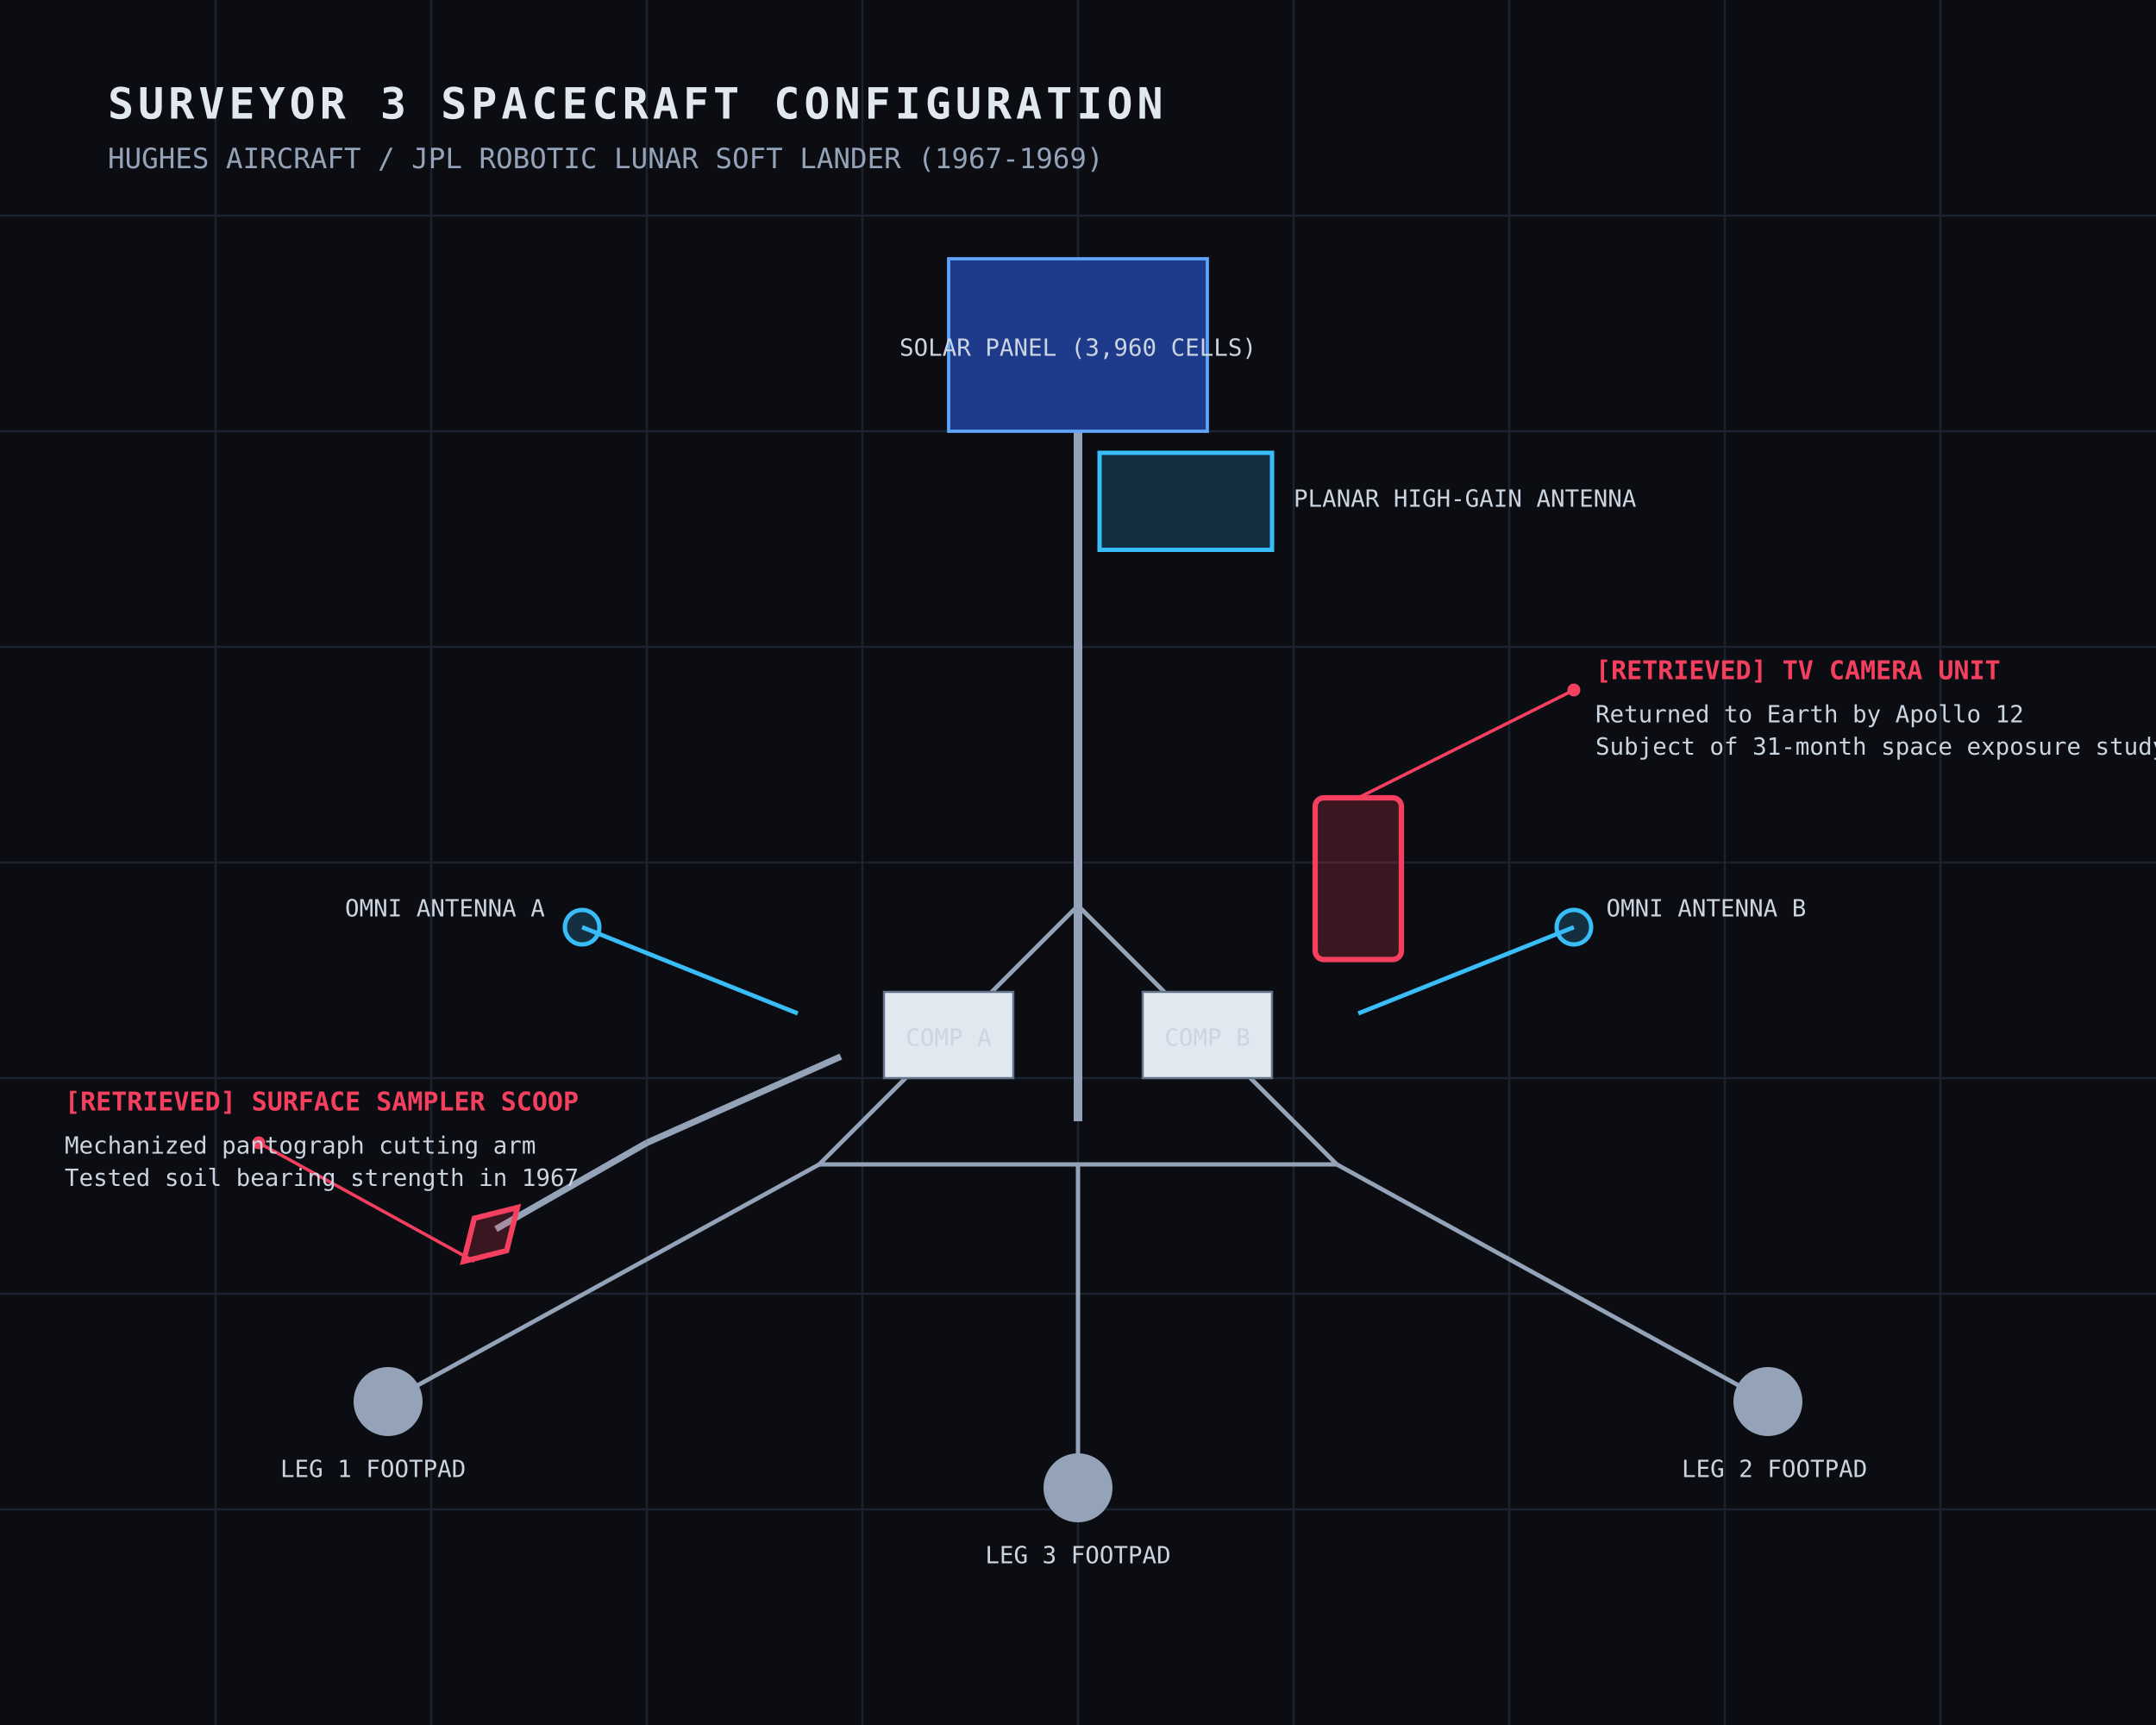
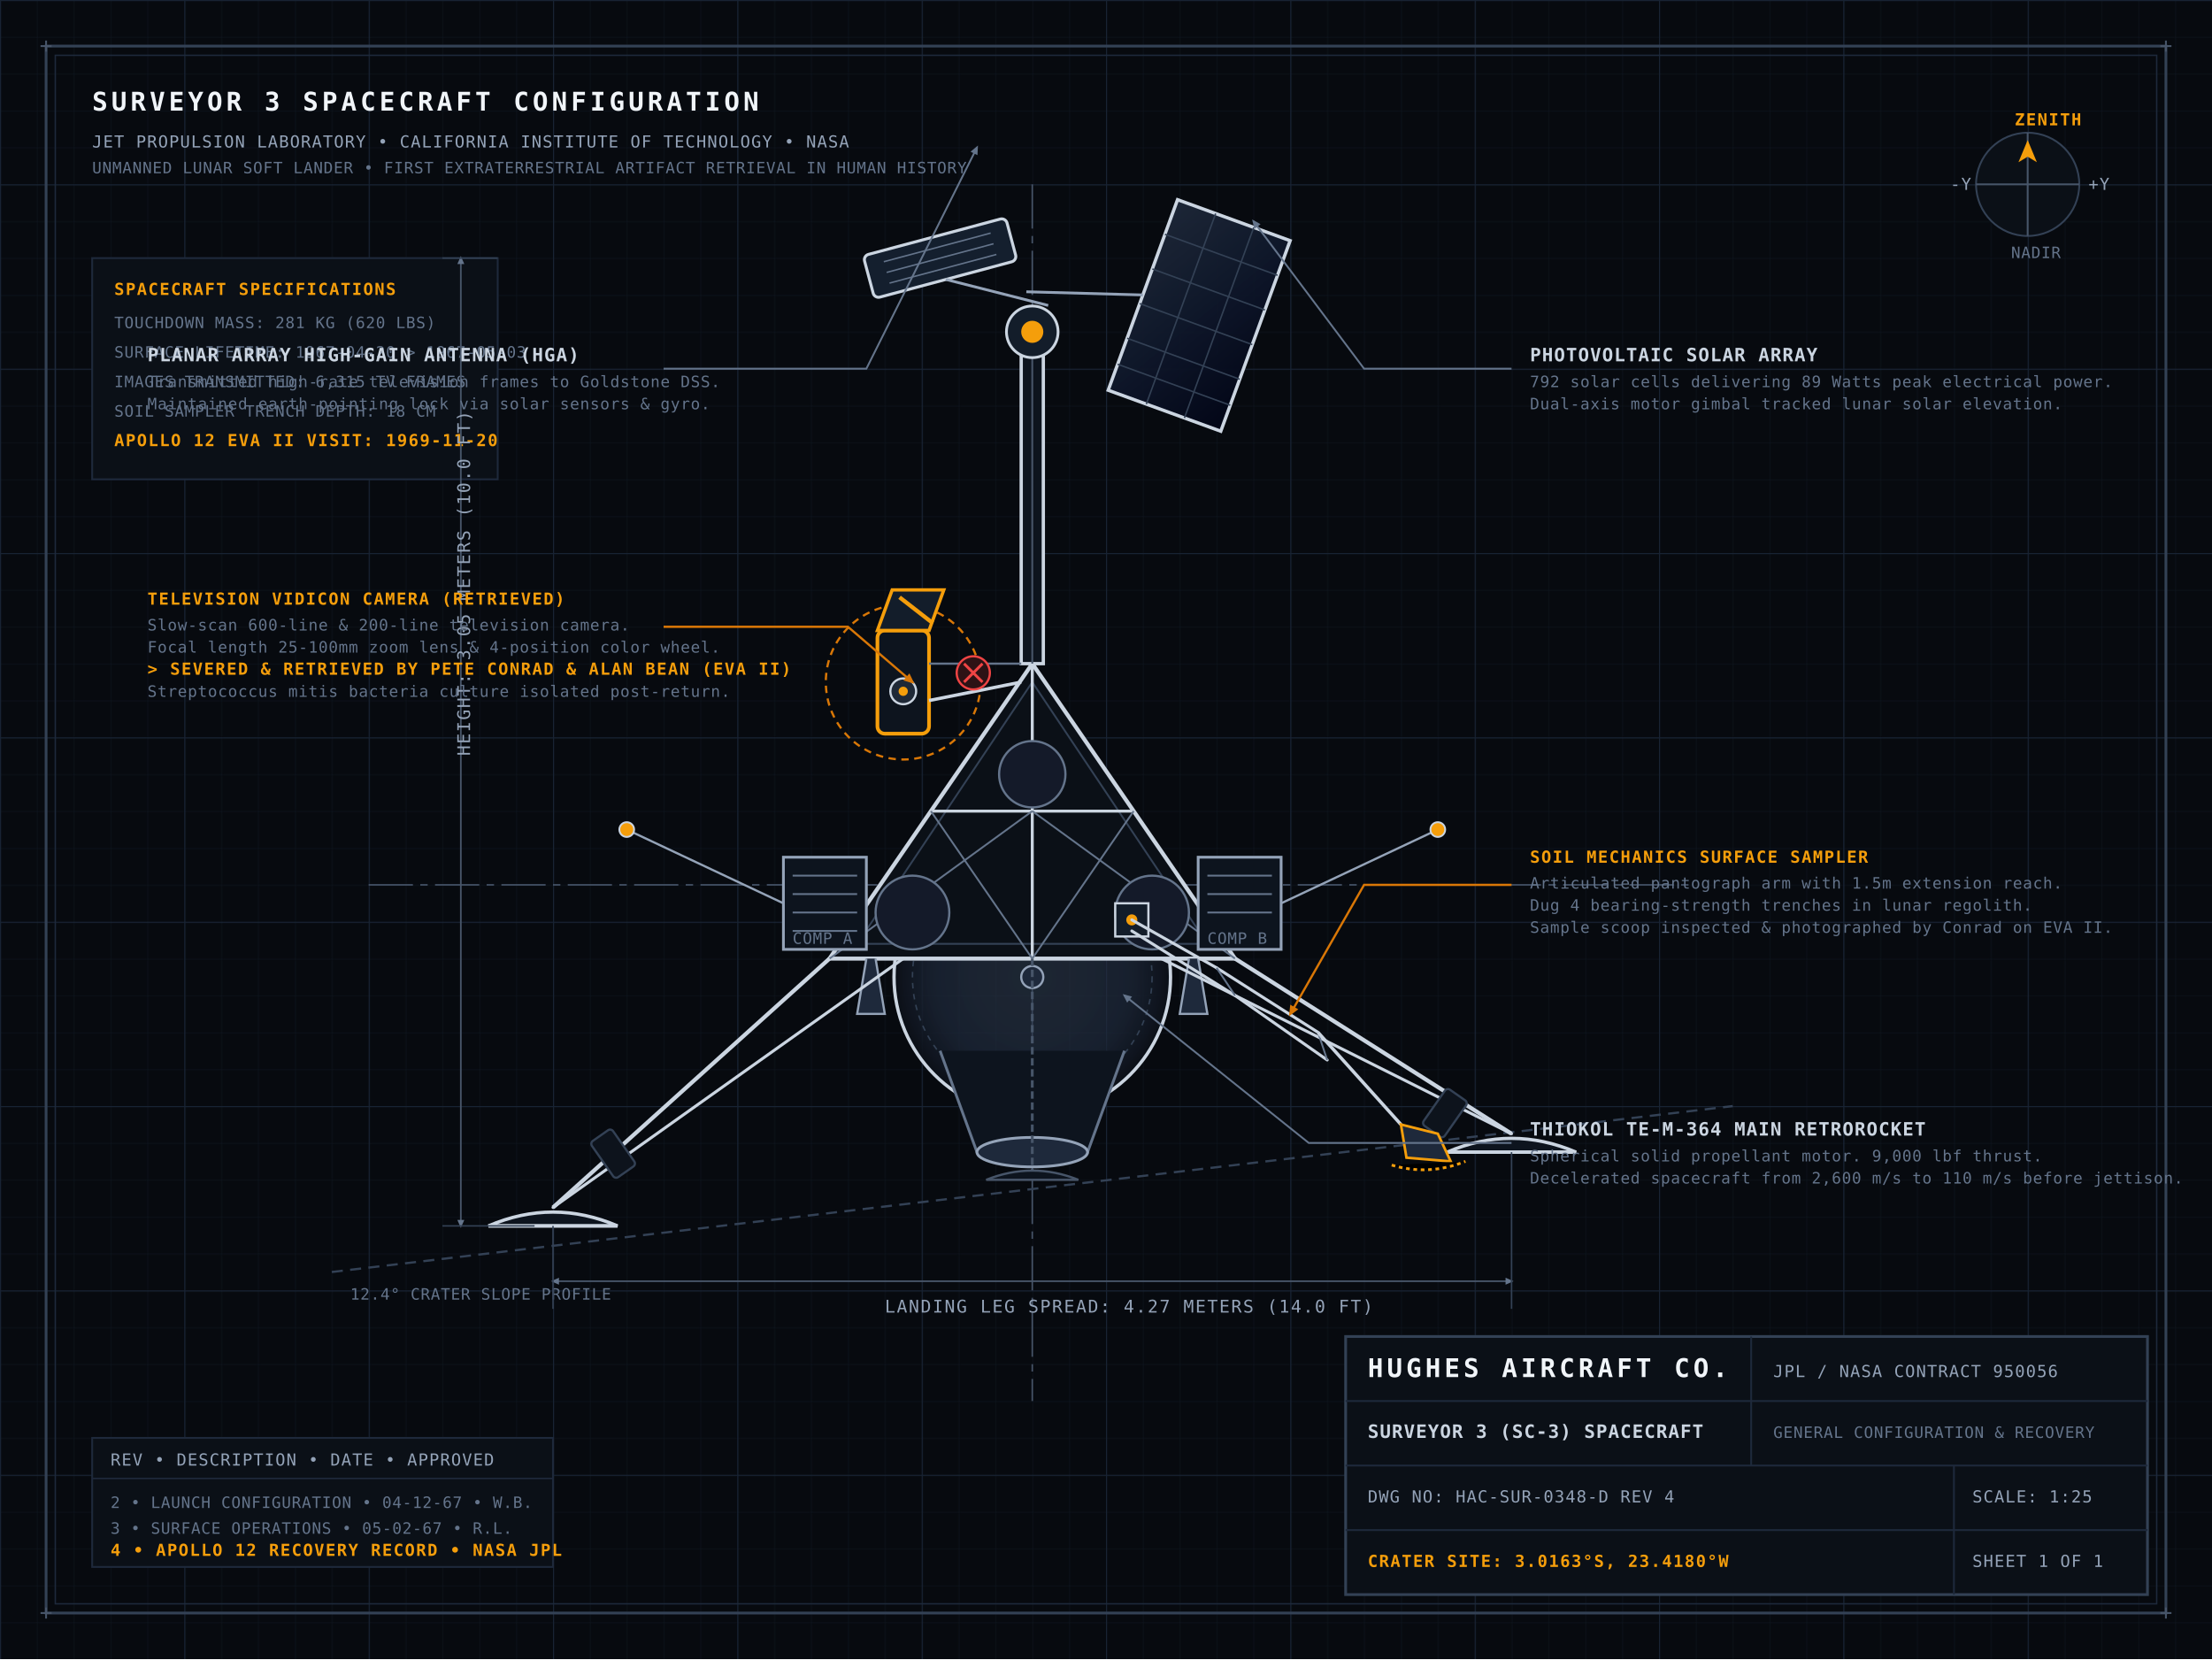
- <svg xmlns="http://www.w3.org/2000/svg" viewBox="0 0 1000 800" width="100%" height="100%">
+ <svg xmlns="http://www.w3.org/2000/svg" viewBox="0 0 1200 900" width="100%" height="100%">
  <defs>
+     <pattern id="minorGridSurv" width="20" height="20" patternUnits="userSpaceOnUse">
+       <path d="M 20 0 L 0 0 0 20" fill="none" stroke="#101722" stroke-width="0.5" />
+     </pattern>
+     <pattern id="majorGridSurv" width="100" height="100" patternUnits="userSpaceOnUse">
+       <rect width="100" height="100" fill="url(#minorGridSurv)" />
+       <path d="M 100 0 L 0 0 0 100" fill="none" stroke="#182333" stroke-width="1.2" />
+     </pattern>
+     <linearGradient id="solarPanelGrad" x1="0%" y1="0%" x2="100%" y2="100%">
+       <stop offset="0%" stop-color="#1e293b" stop-opacity="0.9" />
+       <stop offset="50%" stop-color="#0f172a" stop-opacity="0.95" />
+       <stop offset="100%" stop-color="#020617" stop-opacity="1" />
+     </linearGradient>
+     <radialGradient id="retroMotorGlow" cx="50%" cy="50%" r="50%">
+       <stop offset="0%" stop-color="#334155" stop-opacity="0.5" />
+       <stop offset="70%" stop-color="#1e293b" stop-opacity="0.7" />
+       <stop offset="100%" stop-color="#0b0f17" stop-opacity="0.95" />
+     </radialGradient>
+     <marker id="arrowSurv" viewBox="0 0 10 10" refX="6" refY="5" markerWidth="6" markerHeight="6" orient="auto-start-reverse">
+       <path d="M 0 1.5 L 8 5 L 0 8.5 z" fill="#64748b" />
+     </marker>
+     <marker id="arrowAmberSurv" viewBox="0 0 10 10" refX="6" refY="5" markerWidth="6" markerHeight="6" orient="auto-start-reverse">
+       <path d="M 0 1.5 L 8 5 L 0 8.5 z" fill="#d97706" />
+     </marker>
    <style>
-       .bg { fill: #0b0d12; }
-       .grid { stroke: #1b2230; stroke-width: 1; }
-       .title { fill: #e2e8f0; font-family: monospace; font-size: 20px; font-weight: bold; letter-spacing: 2px; }
-       .subtitle { fill: #94a3b8; font-family: monospace; font-size: 13px; }
-       .frame { stroke: #94a3b8; stroke-width: 2; fill: none; }
-       .antenna { stroke: #38bdf8; stroke-width: 2; fill: rgba(56, 189, 248, 0.2); }
-       .solar { fill: #1e3a8a; stroke: #60a5fa; stroke-width: 1.5; }
-       .retrieved { stroke: #f43f5e; stroke-width: 2.5; fill: rgba(244, 63, 94, 0.2); }
-       .label { fill: #cbd5e1; font-family: monospace; font-size: 11px; }
-       .highlight { fill: #f43f5e; font-family: monospace; font-size: 12px; font-weight: bold; }
+       .bg { fill: #070a0f; }
+       .border-line { stroke: #334155; stroke-width: 1.5; fill: none; }
+       .blueprint-primary { stroke: #94a3b8; stroke-width: 1.4; fill: none; }
+       .blueprint-heavy { stroke: #cbd5e1; stroke-width: 2.2; fill: none; }
+       .tubular-frame { stroke: #cbd5e1; stroke-width: 1.6; stroke-linecap: round; fill: none; }
+       .secondary-frame { stroke: #64748b; stroke-width: 1.0; fill: none; }
+       .centerline { stroke: #475569; stroke-width: 0.8; stroke-dasharray: 24,4,4,4; fill: none; }
+       .dimension-line { stroke: #475569; stroke-width: 0.9; marker-start: url(#arrowSurv); marker-end: url(#arrowSurv); fill: none; }
+       .dimension-text { fill: #94a3b8; font-family: 'Space Mono', monospace; font-size: 9.5px; letter-spacing: 0.08em; }
+       .callout-line { stroke: #64748b; stroke-width: 1; fill: none; }
+       .callout-amber { stroke: #d97706; stroke-width: 1.2; fill: none; marker-end: url(#arrowAmberSurv); }
+       .text-title { fill: #f1f5f9; font-family: 'Space Mono', monospace; font-size: 14px; font-weight: 700; letter-spacing: 0.14em; }
+       .text-meta { fill: #94a3b8; font-family: 'Space Mono', monospace; font-size: 9px; letter-spacing: 0.06em; }
+       .text-amber { fill: #f59e0b; font-family: 'Space Mono', monospace; font-size: 9px; font-weight: 600; letter-spacing: 0.08em; }
+       .text-label { fill: #cbd5e1; font-family: 'Space Mono', monospace; font-size: 10px; font-weight: 600; letter-spacing: 0.05em; }
+       .text-sub { fill: #64748b; font-family: 'Space Mono', monospace; font-size: 8.5px; letter-spacing: 0.04em; }
+       .box-dark { fill: #0d131c; stroke: #334155; stroke-width: 1.2; }
    </style>
  </defs>
-   <rect width="1000" height="800" class="bg" />
-   <g class="grid">
-     <path d="M0,100 H1000 M0,200 H1000 M0,300 H1000 M0,400 H1000 M0,500 H1000 M0,600 H1000 M0,700 H1000" />
-     <path d="M100,0 V800 M200,0 V800 M300,0 V800 M400,0 V800 M500,0 V800 M600,0 V800 M700,0 V800 M800,0 V800 M900,0 V800" />
-   </g>
-   <text x="50" y="55" class="title">SURVEYOR 3 SPACECRAFT CONFIGURATION</text>
-   <text x="50" y="78" class="subtitle">HUGHES AIRCRAFT / JPL ROBOTIC LUNAR SOFT LANDER (1967-1969)</text>
-   <line x1="500" y1="200" x2="500" y2="520" stroke="#94a3b8" stroke-width="4" />
-   <rect x="440" y="120" width="120" height="80" class="solar" />
-   <text x="500" y="165" class="label" text-anchor="middle" fill="#93c5fd">SOLAR PANEL (3,960 CELLS)</text>
-   <rect x="510" y="210" width="80" height="45" class="antenna" />
-   <text x="600" y="235" class="label">PLANAR HIGH-GAIN ANTENNA</text>
-   <polygon points="500,420 380,540 620,540" class="frame" stroke-width="3" />
-   <rect x="410" y="460" width="60" height="40" fill="#e2e8f0" stroke="#64748b" />
-   <text x="440" y="485" class="label" text-anchor="middle">COMP A</text>
-   <rect x="530" y="460" width="60" height="40" fill="#e2e8f0" stroke="#64748b" />
-   <text x="560" y="485" class="label" text-anchor="middle">COMP B</text>
-   <line x1="380" y1="540" x2="180" y2="650" class="frame" stroke-width="4" />
-   <circle cx="180" cy="650" r="16" fill="#94a3b8" />
-   <text x="130" y="685" class="label">LEG 1 FOOTPAD</text>
-   <line x1="620" y1="540" x2="820" y2="650" class="frame" stroke-width="4" />
-   <circle cx="820" cy="650" r="16" fill="#94a3b8" />
-   <text x="780" y="685" class="label">LEG 2 FOOTPAD</text>
-   <line x1="500" y1="540" x2="500" y2="690" class="frame" stroke-width="4" />
-   <circle cx="500" cy="690" r="16" fill="#94a3b8" />
-   <text x="500" y="725" class="label" text-anchor="middle">LEG 3 FOOTPAD</text>
-   <rect x="610" y="370" width="40" height="75" class="retrieved" rx="4" />
-   <line x1="630" y1="370" x2="730" y2="320" stroke="#f43f5e" stroke-width="1.5" />
-   <circle cx="730" cy="320" r="3" fill="#f43f5e" />
-   <text x="740" y="315" class="highlight">[RETRIEVED] TV CAMERA UNIT</text>
-   <text x="740" y="335" class="label">Returned to Earth by Apollo 12</text>
-   <text x="740" y="350" class="label">Subject of 31-month space exposure study</text>
-   <line x1="390" y1="490" x2="300" y2="530" stroke="#94a3b8" stroke-width="3" />
-   <line x1="300" y1="530" x2="230" y2="570" stroke="#94a3b8" stroke-width="3" />
-   <polygon points="220,565 240,560 235,580 215,585" class="retrieved" />
-   <line x1="220" y1="585" x2="120" y2="530" stroke="#f43f5e" stroke-width="1.5" />
-   <circle cx="120" cy="530" r="3" fill="#f43f5e" />
-   <text x="30" y="515" class="highlight">[RETRIEVED] SURFACE SAMPLER SCOOP</text>
-   <text x="30" y="535" class="label">Mechanized pantograph cutting arm</text>
-   <text x="30" y="550" class="label">Tested soil bearing strength in 1967</text>
-   <line x1="370" y1="470" x2="270" y2="430" class="antenna" />
-   <circle cx="270" cy="430" r="8" class="antenna" />
-   <text x="160" y="425" class="label">OMNI ANTENNA A</text>
-   <line x1="630" y1="470" x2="730" y2="430" class="antenna" />
-   <circle cx="730" cy="430" r="8" class="antenna" />
-   <text x="745" y="425" class="label">OMNI ANTENNA B</text>
+   <rect width="1200" height="900" class="bg" />
+   <rect width="1200" height="900" fill="url(#majorGridSurv)" />
+   <rect x="25" y="25" width="1150" height="850" class="border-line" />
+   <rect x="30" y="30" width="1140" height="840" stroke="#1e293b" stroke-width="0.75" fill="none" />
+   <path d="M 22 25 L 28 25 M 25 22 L 25 28" stroke="#475569" stroke-width="1" />
+   <path d="M 1172 25 L 1178 25 M 1175 22 L 1175 28" stroke="#475569" stroke-width="1" />
+   <path d="M 22 875 L 28 875 M 25 872 L 25 878" stroke="#475569" stroke-width="1" />
+   <path d="M 1172 875 L 1178 875 M 1175 872 L 1175 878" stroke="#475569" stroke-width="1" />
+   <g id="title-block-surv" transform="translate(730, 725)">
+     <rect width="435" height="140" fill="#0b1017" stroke="#334155" stroke-width="1.5" />
+     <line x1="0" y1="35" x2="435" y2="35" stroke="#1e293b" stroke-width="1" />
+     <line x1="0" y1="70" x2="435" y2="70" stroke="#1e293b" stroke-width="1" />
+     <line x1="0" y1="105" x2="435" y2="105" stroke="#1e293b" stroke-width="1" />
+     <line x1="220" y1="0" x2="220" y2="70" stroke="#1e293b" stroke-width="1" />
+     <line x1="330" y1="70" x2="330" y2="140" stroke="#1e293b" stroke-width="1" />
+     <text x="12" y="22" class="text-title">HUGHES AIRCRAFT CO.</text>
+     <text x="232" y="22" class="text-meta">JPL / NASA CONTRACT 950056</text>
+     <text x="12" y="55" class="text-label">SURVEYOR 3 (SC-3) SPACECRAFT</text>
+     <text x="232" y="55" class="text-sub">GENERAL CONFIGURATION &amp; RECOVERY</text>
+     <text x="12" y="90" class="text-meta">DWG NO: HAC-SUR-0348-D REV 4</text>
+     <text x="340" y="90" class="text-meta">SCALE: 1:25</text>
+     <text x="12" y="125" class="text-amber">CRATER SITE: 3.0163°S, 23.4180°W</text>
+     <text x="340" y="125" class="text-meta">SHEET 1 OF 1</text>
+   </g>
+   <g transform="translate(50, 60)">
+     <text x="0" y="0" class="text-title">SURVEYOR 3 SPACECRAFT CONFIGURATION</text>
+     <text x="0" y="20" class="text-meta">JET PROPULSION LABORATORY • CALIFORNIA INSTITUTE OF TECHNOLOGY • NASA</text>
+     <text x="0" y="34" class="text-sub">UNMANNED LUNAR SOFT LANDER • FIRST EXTRATERRESTRIAL ARTIFACT RETRIEVAL IN HUMAN HISTORY</text>
+   </g>
+   <g transform="translate(50, 140)">
+     <rect width="220" height="120" fill="#0b1017" stroke="#1e293b" stroke-width="1" />
+     <text x="12" y="20" class="text-amber">SPACECRAFT SPECIFICATIONS</text>
+     <text x="12" y="38" class="text-sub">TOUCHDOWN MASS: 281 KG (620 LBS)</text>
+     <text x="12" y="54" class="text-sub">SURFACE LIFETIME: 1967-04-20 &gt; 1967-05-03</text>
+     <text x="12" y="70" class="text-sub">IMAGES TRANSMITTED: 6,315 TV FRAMES</text>
+     <text x="12" y="86" class="text-sub">SOIL SAMPLER TRENCH DEPTH: 18 CM</text>
+     <text x="12" y="102" class="text-amber">APOLLO 12 EVA II VISIT: 1969-11-20</text>
+   </g>
+   <g transform="translate(1100, 100)">
+     <circle cx="0" cy="0" r="28" stroke="#334155" stroke-width="1" fill="#0b1017" />
+     <line x1="0" y1="-28" x2="0" y2="28" stroke="#475569" stroke-width="1" />
+     <line x1="-28" y1="0" x2="28" y2="0" stroke="#475569" stroke-width="1" />
+     <path d="M 0 -24 L 5 -12 L 0 -15 L -5 -12 Z" fill="#f59e0b" />
+     <text x="-7" y="-32" class="text-amber" font-size="9">ZENITH</text>
+     <text x="33" y="3" class="text-meta" font-size="8">+Y</text>
+     <text x="-9" y="40" class="text-sub" font-size="7.5">NADIR</text>
+     <text x="-42" y="3" class="text-meta" font-size="8">-Y</text>
+   </g>
+   <g id="surveyor-profile" transform="translate(560, 480)">
+     <line x1="-360" y1="0" x2="360" y2="0" class="centerline" />
+     <line x1="0" y1="-380" x2="0" y2="280" class="centerline" />
+     <line x1="-380" y1="210" x2="380" y2="120" stroke="#334155" stroke-width="1.2" stroke-dasharray="6,4" />
+     <text x="-370" y="225" class="text-sub">12.4° CRATER SLOPE PROFILE</text>
+     <circle cx="0" cy="50" r="75" fill="url(#retroMotorGlow)" stroke="#cbd5e1" stroke-width="1.8" />
+     <circle cx="0" cy="50" r="65" stroke="#334155" stroke-width="0.8" stroke-dasharray="3,3" fill="none" />
+     <circle cx="0" cy="50" r="6" stroke="#94a3b8" stroke-width="1.2" fill="#1e293b" />
+     <path d="M -50 90 L -30 145 L 30 145 L 50 90" stroke="#64748b" stroke-width="1.5" fill="#0d141e" />
+     <ellipse cx="0" cy="145" rx="30" ry="8" stroke="#94a3b8" stroke-width="1.5" fill="#1e293b" />
+     <polygon points="0,-120 -110,40 110,40" fill="#0b1017" stroke="#cbd5e1" stroke-width="2.2" />
+     <polygon points="0,-110 -95,32 95,32" fill="none" stroke="#334155" stroke-width="1" />
+     <line x1="0" y1="-120" x2="0" y2="40" class="tubular-frame" />
+     <line x1="-55" y1="-40" x2="55" y2="-40" class="tubular-frame" />
+     <line x1="-55" y1="-40" x2="0" y2="40" class="secondary-frame" />
+     <line x1="55" y1="-40" x2="0" y2="40" class="secondary-frame" />
+     <line x1="-110" y1="40" x2="0" y2="-40" class="secondary-frame" />
+     <line x1="110" y1="40" x2="0" y2="-40" class="secondary-frame" />
+     <rect x="-135" y="-15" width="45" height="50" fill="#0d141e" stroke="#94a3b8" stroke-width="1.5" />
+     <line x1="-130" y1="-5" x2="-95" y2="-5" stroke="#64748b" stroke-width="1" />
+     <line x1="-130" y1="5" x2="-95" y2="5" stroke="#64748b" stroke-width="1" />
+     <line x1="-130" y1="15" x2="-95" y2="15" stroke="#64748b" stroke-width="1" />
+     <line x1="-130" y1="25" x2="-95" y2="25" stroke="#64748b" stroke-width="1" />
+     <text x="-130" y="32" class="text-sub" font-size="6.5">COMP A</text>
+     <rect x="90" y="-15" width="45" height="50" fill="#0d141e" stroke="#94a3b8" stroke-width="1.5" />
+     <line x1="95" y1="-5" x2="130" y2="-5" stroke="#64748b" stroke-width="1" />
+     <line x1="95" y1="5" x2="130" y2="5" stroke="#64748b" stroke-width="1" />
+     <line x1="95" y1="15" x2="130" y2="15" stroke="#64748b" stroke-width="1" />
+     <text x="95" y="32" class="text-sub" font-size="6.5">COMP B</text>
+     <circle cx="-65" cy="15" r="20" fill="#141a29" stroke="#64748b" stroke-width="1.2" />
+     <circle cx="65" cy="15" r="20" fill="#141a29" stroke="#64748b" stroke-width="1.2" />
+     <circle cx="0" cy="-60" r="18" fill="#141a29" stroke="#64748b" stroke-width="1.2" />
+     <path d="M -90 40 L -95 70 L -80 70 L -85 40" stroke="#94a3b8" stroke-width="1.2" fill="#1e293b" />
+     <path d="M 85 40 L 80 70 L 95 70 L 90 40" stroke="#94a3b8" stroke-width="1.2" fill="#1e293b" />
+     <g id="leg-1">
+       <line x1="-110" y1="40" x2="-260" y2="175" class="blueprint-heavy" />
+       <line x1="-70" y1="40" x2="-260" y2="175" class="tubular-frame" />
+       <rect x="-240" y="140" width="14" height="24" rx="2" class="box-dark" transform="rotate(-35 -240 140)" />
+       <path d="M -295 185 Q -260 170 -225 185 Z" fill="#0d141e" stroke="#cbd5e1" stroke-width="1.8" />
+       <line x1="-295" y1="185" x2="-225" y2="185" stroke="#cbd5e1" stroke-width="1.8" />
+     </g>
+     <g id="leg-2">
+       <line x1="110" y1="40" x2="260" y2="135" class="blueprint-heavy" />
+       <line x1="70" y1="40" x2="260" y2="135" class="tubular-frame" />
+       <rect x="225" y="110" width="14" height="24" rx="2" class="box-dark" transform="rotate(35 225 110)" />
+       <path d="M 225 145 Q 260 130 295 145 Z" fill="#0d141e" stroke="#cbd5e1" stroke-width="1.8" />
+       <line x1="225" y1="145" x2="295" y2="145" stroke="#cbd5e1" stroke-width="1.8" />
+     </g>
+     <g id="leg-3">
+       <line x1="0" y1="40" x2="0" y2="160" stroke="#475569" stroke-width="1.5" stroke-dasharray="4,2" />
+       <path d="M -25 160 Q 0 150 25 160 Z" fill="#0d141e" stroke="#475569" stroke-width="1.2" />
+     </g>
+     <rect x="-6" y="-300" width="12" height="180" fill="#0d141e" stroke="#cbd5e1" stroke-width="1.8" />
+     <line x1="0" y1="-300" x2="0" y2="-120" stroke="#475569" stroke-width="1" />
+     <circle cx="0" cy="-300" r="14" fill="#131d2a" stroke="#cbd5e1" stroke-width="1.5" />
+     <circle cx="0" cy="-300" r="6" fill="#f59e0b" />
+     <g id="hga-antenna" transform="translate(-50, -340) rotate(-15)">
+       <rect x="-40" y="-12" width="80" height="24" rx="3" fill="#141f2e" stroke="#cbd5e1" stroke-width="1.6" />
+       <line x1="-30" y1="-6" x2="30" y2="-6" stroke="#64748b" stroke-width="0.8" />
+       <line x1="-30" y1="0" x2="30" y2="0" stroke="#64748b" stroke-width="0.8" />
+       <line x1="-30" y1="6" x2="30" y2="6" stroke="#64748b" stroke-width="0.8" />
+       <line x1="0" y1="12" x2="50" y2="40" stroke="#94a3b8" stroke-width="1.5" />
+     </g>
+     <g id="solar-panel" transform="translate(60, -320) rotate(20)">
+       <rect x="0" y="-55" width="65" height="110" fill="url(#solarPanelGrad)" stroke="#cbd5e1" stroke-width="1.8" />
+       <line x1="22" y1="-55" x2="22" y2="55" stroke="#334155" stroke-width="0.8" />
+       <line x1="44" y1="-55" x2="44" y2="55" stroke="#334155" stroke-width="0.8" />
+       <line x1="0" y1="-35" x2="65" y2="-35" stroke="#334155" stroke-width="0.8" />
+       <line x1="0" y1="-15" x2="65" y2="-15" stroke="#334155" stroke-width="0.8" />
+       <line x1="0" y1="5" x2="65" y2="5" stroke="#334155" stroke-width="0.8" />
+       <line x1="0" y1="25" x2="65" y2="25" stroke="#334155" stroke-width="0.8" />
+       <line x1="0" y1="40" x2="65" y2="40" stroke="#334155" stroke-width="0.8" />
+       <line x1="0" y1="0" x2="-60" y2="20" stroke="#94a3b8" stroke-width="1.5" />
+     </g>
+     <line x1="-135" y1="10" x2="-220" y2="-30" stroke="#94a3b8" stroke-width="1.2" />
+     <circle cx="-220" cy="-30" r="4" stroke="#cbd5e1" stroke-width="1" fill="#f59e0b" />
+     <line x1="135" y1="10" x2="220" y2="-30" stroke="#94a3b8" stroke-width="1.2" />
+     <circle cx="220" cy="-30" r="4" stroke="#cbd5e1" stroke-width="1" fill="#f59e0b" />
+     <g id="surface-sampler" transform="translate(45, 10)">
+       <rect x="0" y="0" width="18" height="18" fill="#131d2a" stroke="#cbd5e1" stroke-width="1.2" />
+       <circle cx="9" cy="9" r="3" fill="#f59e0b" />
+       <line x1="9" y1="9" x2="55" y2="35" class="tubular-frame" />
+       <line x1="9" y1="15" x2="65" y2="50" class="tubular-frame" />
+       <line x1="55" y1="35" x2="110" y2="70" class="tubular-frame" />
+       <line x1="65" y1="50" x2="115" y2="85" class="tubular-frame" />
+       <line x1="55" y1="35" x2="65" y2="50" stroke="#64748b" stroke-width="1" />
+       <line x1="110" y1="70" x2="115" y2="85" stroke="#64748b" stroke-width="1" />
+       <line x1="110" y1="70" x2="155" y2="120" stroke="#cbd5e1" stroke-width="1.8" />
+       <path d="M 155 120 L 175 125 L 182 140 L 158 138 Z" fill="#1e293b" stroke="#f59e0b" stroke-width="1.4" />
+       <path d="M 150 142 Q 170 148 190 140" stroke="#f59e0b" stroke-width="1.5" stroke-dasharray="2,2" />
+     </g>
+     <g id="tv-camera-turret" transform="translate(-70, -110)">
+       <circle cx="0" cy="0" r="42" stroke="#d97706" stroke-width="1.2" stroke-dasharray="4,3" fill="none" />
+       <rect x="-14" y="-28" width="28" height="56" rx="4" fill="#0d141e" stroke="#f59e0b" stroke-width="2" />
+       <path d="M -14 -28 L 14 -28 L 22 -50 L -6 -50 Z" fill="#131d2a" stroke="#f59e0b" stroke-width="1.8" />
+       <line x1="-2" y1="-46" x2="16" y2="-32" stroke="#f59e0b" stroke-width="2.2" />
+       <circle cx="0" cy="5" r="7" stroke="#cbd5e1" stroke-width="1.2" fill="#1f2937" />
+       <circle cx="0" cy="5" r="2.5" fill="#f59e0b" />
+       <line x1="14" y1="10" x2="64" y2="0" stroke="#cbd5e1" stroke-width="1.8" />
+       <line x1="14" y1="-10" x2="64" y2="-10" stroke="#64748b" stroke-width="1.2" />
+       <g transform="translate(38, -5)">
+         <circle cx="0" cy="0" r="9" stroke="#ef4444" stroke-width="1.2" fill="#2d1215" />
+         <line x1="-5" y1="-5" x2="5" y2="5" stroke="#ef4444" stroke-width="1.5" />
+         <line x1="-5" y1="5" x2="5" y2="-5" stroke="#ef4444" stroke-width="1.5" />
+       </g>
+     </g>
+     <line x1="-310" y1="-340" x2="-310" y2="185" class="dimension-line" />
+     <line x1="-320" y1="-340" x2="-290" y2="-340" stroke="#334155" stroke-width="0.8" />
+     <line x1="-320" y1="185" x2="-270" y2="185" stroke="#334155" stroke-width="0.8" />
+     <text x="-305" y="-70" class="dimension-text" transform="rotate(-90 -305 -70)">HEIGHT: 3.05 METERS (10.0 FT)</text>
+     <line x1="-260" y1="215" x2="260" y2="215" class="dimension-line" />
+     <line x1="-260" y1="185" x2="-260" y2="230" stroke="#334155" stroke-width="0.8" />
+     <line x1="260" y1="145" x2="260" y2="230" stroke="#334155" stroke-width="0.8" />
+     <text x="-80" y="232" class="dimension-text">LANDING LEG SPREAD: 4.27 METERS (14.0 FT)</text>
+   </g>
+   <g transform="translate(80, 340)">
+     <path d="M 280 0 L 380 0 L 415 30" class="callout-amber" />
+     <text x="0" y="-12" class="text-amber">TELEVISION VIDICON CAMERA (RETRIEVED)</text>
+     <text x="0" y="2" class="text-sub">Slow-scan 600-line &amp; 200-line television camera.</text>
+     <text x="0" y="14" class="text-sub">Focal length 25-100mm zoom lens &amp; 4-position color wheel.</text>
+     <text x="0" y="26" class="text-amber">&gt; SEVERED &amp; RETRIEVED BY PETE CONRAD &amp; ALAN BEAN (EVA II)</text>
+     <text x="0" y="38" class="text-sub">Streptococcus mitis bacteria culture isolated post-return.</text>
+   </g>
+   <g transform="translate(80, 200)">
+     <path d="M 280 0 L 390 0 L 450 -120" class="callout-line" marker-end="url(#arrowSurv)" />
+     <text x="0" y="-4" class="text-label">PLANAR ARRAY HIGH-GAIN ANTENNA (HGA)</text>
+     <text x="0" y="10" class="text-sub">Transmitted high-rate television frames to Goldstone DSS.</text>
+     <text x="0" y="22" class="text-sub">Maintained earth-pointing lock via solar sensors &amp; gyro.</text>
+   </g>
+   <g transform="translate(820, 200)">
+     <path d="M 0 0 L -80 0 L -140 -80" class="callout-line" marker-end="url(#arrowSurv)" />
+     <text x="10" y="-4" class="text-label">PHOTOVOLTAIC SOLAR ARRAY</text>
+     <text x="10" y="10" class="text-sub">792 solar cells delivering 89 Watts peak electrical power.</text>
+     <text x="10" y="22" class="text-sub">Dual-axis motor gimbal tracked lunar solar elevation.</text>
+   </g>
+   <g transform="translate(820, 480)">
+     <path d="M 0 0 L -80 0 L -120 70" class="callout-amber" />
+     <text x="10" y="-12" class="text-amber">SOIL MECHANICS SURFACE SAMPLER</text>
+     <text x="10" y="2" class="text-sub">Articulated pantograph arm with 1.5m extension reach.</text>
+     <text x="10" y="14" class="text-sub">Dug 4 bearing-strength trenches in lunar regolith.</text>
+     <text x="10" y="26" class="text-sub">Sample scoop inspected &amp; photographed by Conrad on EVA II.</text>
+   </g>
+   <g transform="translate(820, 620)">
+     <path d="M 0 0 L -110 0 L -210 -80" class="callout-line" marker-end="url(#arrowSurv)" />
+     <text x="10" y="-4" class="text-label">THIOKOL TE-M-364 MAIN RETROROCKET</text>
+     <text x="10" y="10" class="text-sub">Spherical solid propellant motor. 9,000 lbf thrust.</text>
+     <text x="10" y="22" class="text-sub">Decelerated spacecraft from 2,600 m/s to 110 m/s before jettison.</text>
+   </g>
+   <g transform="translate(50, 780)">
+     <rect width="250" height="70" fill="#0b1017" stroke="#1e293b" stroke-width="1" />
+     <line x1="0" y1="22" x2="250" y2="22" stroke="#1e293b" stroke-width="0.8" />
+     <text x="10" y="15" class="text-meta">REV • DESCRIPTION • DATE • APPROVED</text>
+     <text x="10" y="38" class="text-sub">2 • LAUNCH CONFIGURATION • 04-12-67 • W.B.</text>
+     <text x="10" y="52" class="text-sub">3 • SURFACE OPERATIONS • 05-02-67 • R.L.</text>
+     <text x="10" y="64" class="text-amber">4 • APOLLO 12 RECOVERY RECORD • NASA JPL</text>
+   </g>
</svg>
